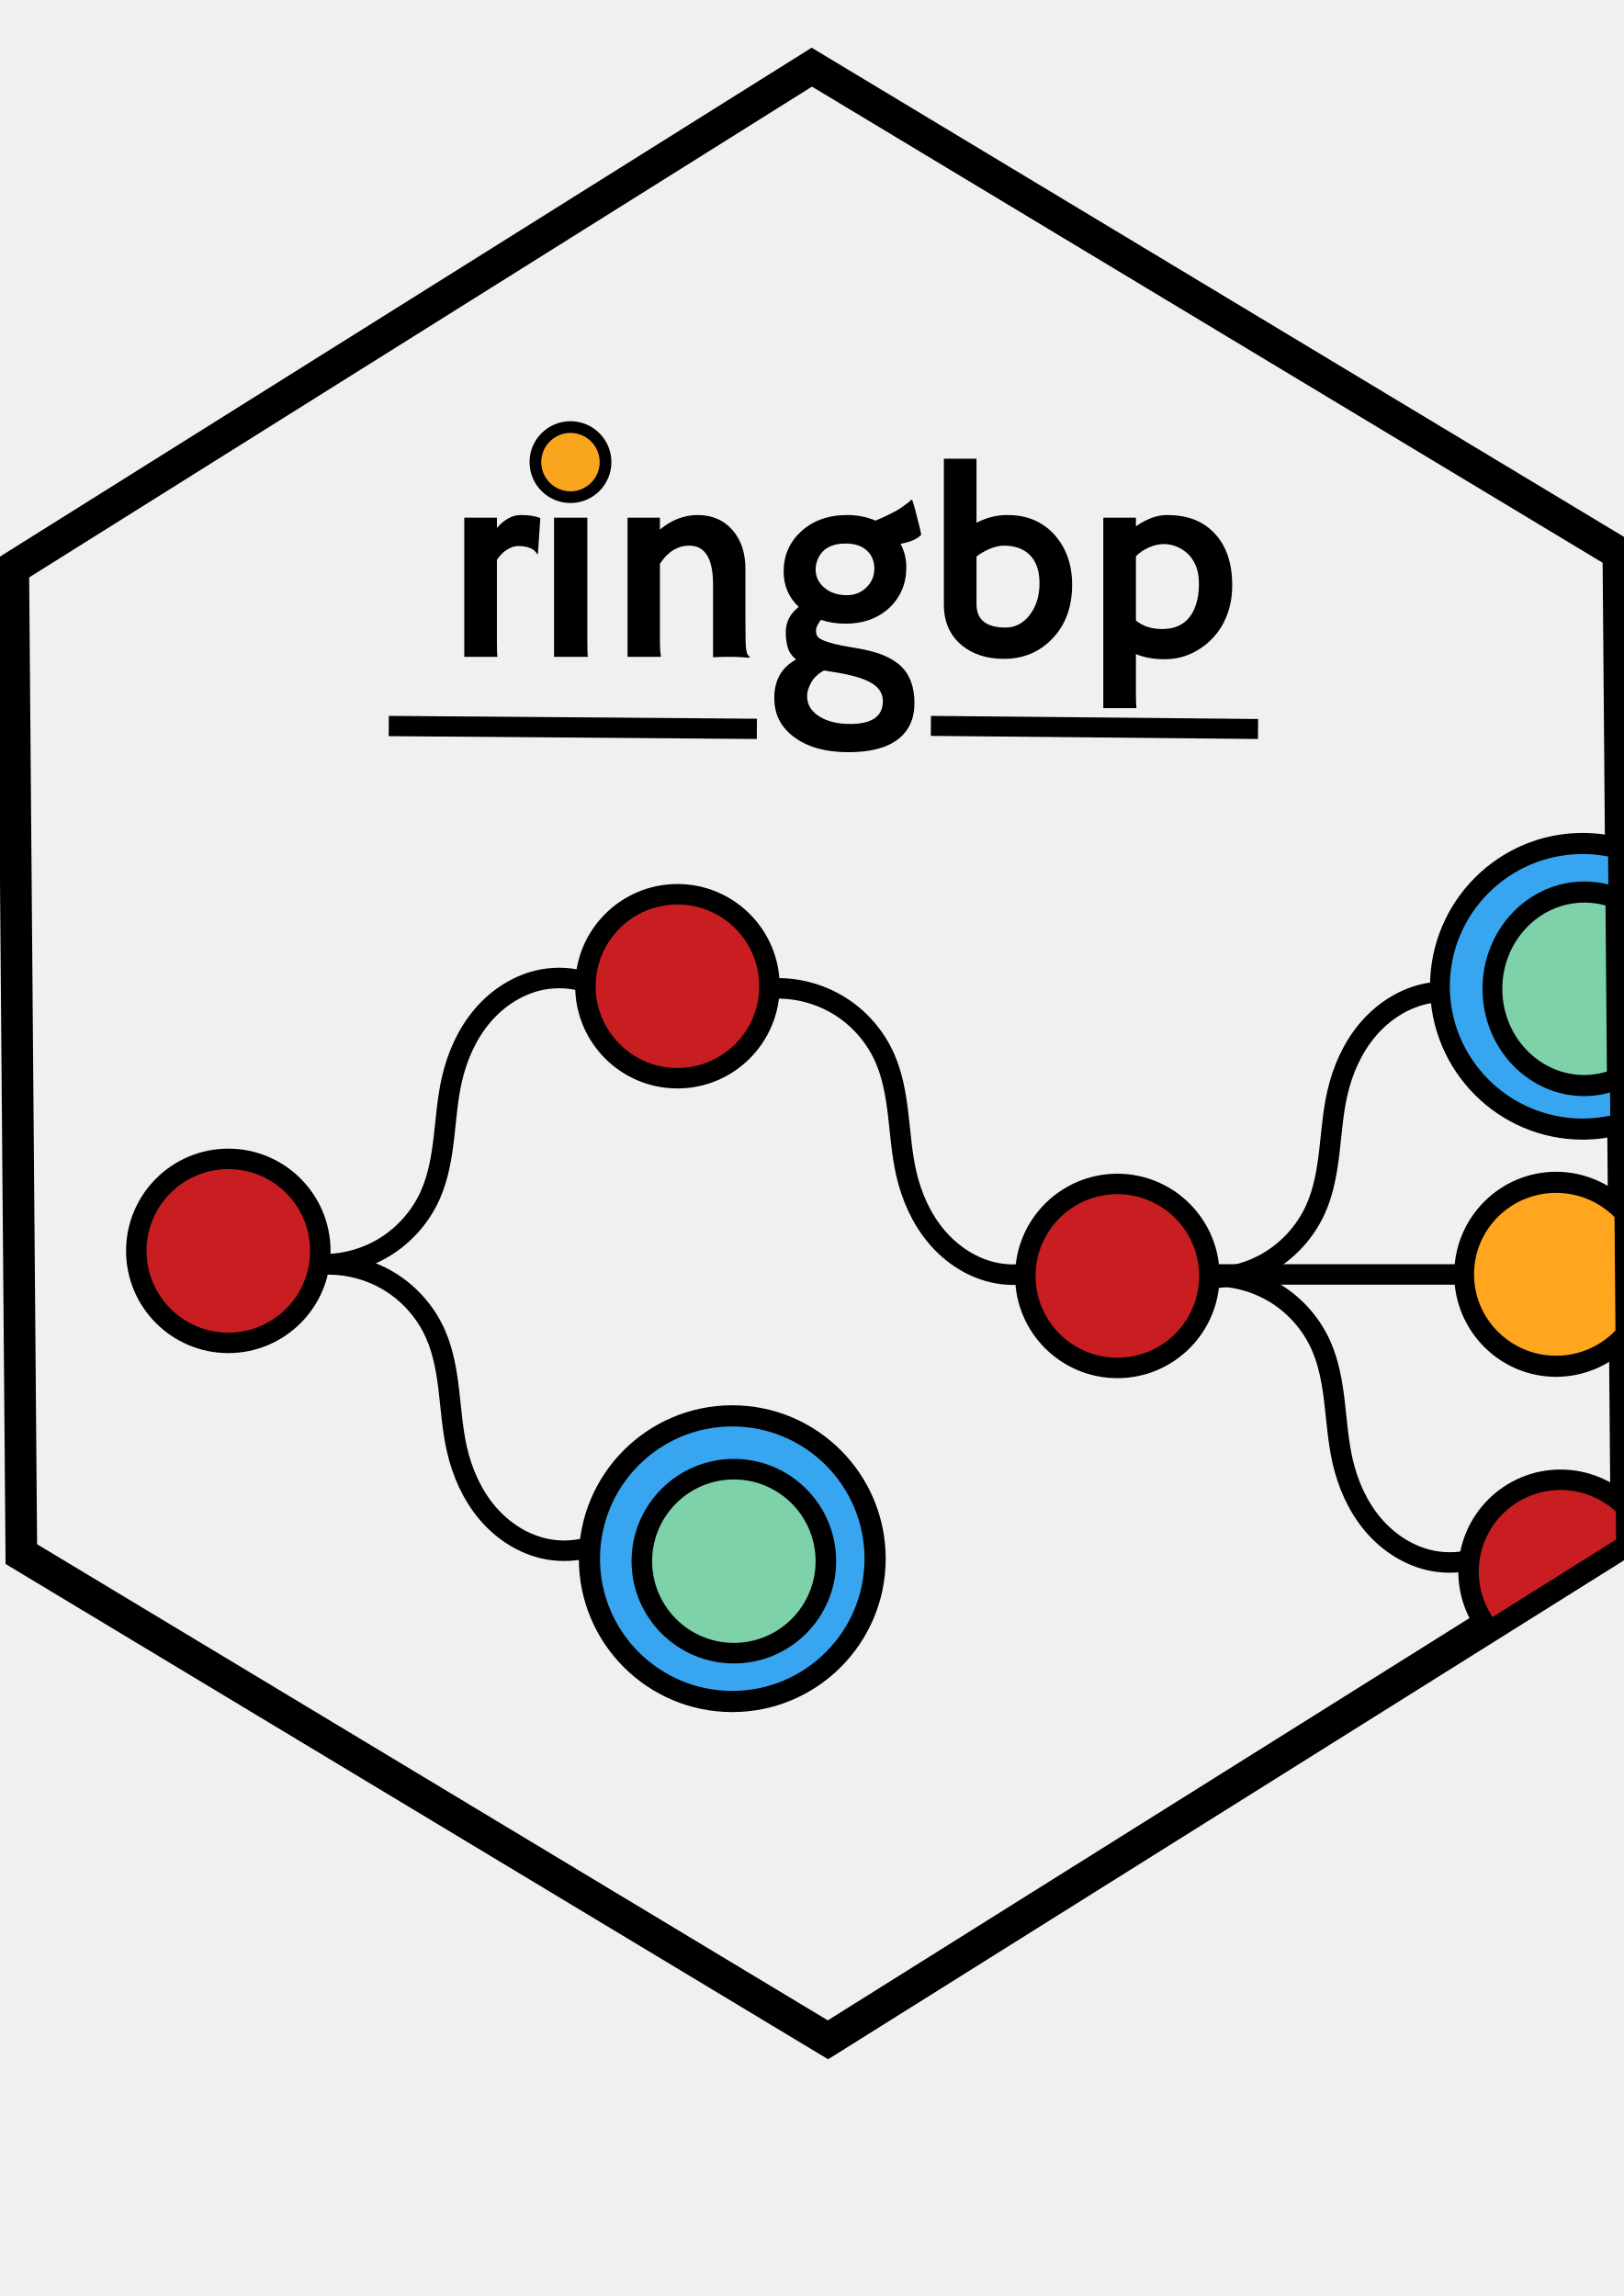
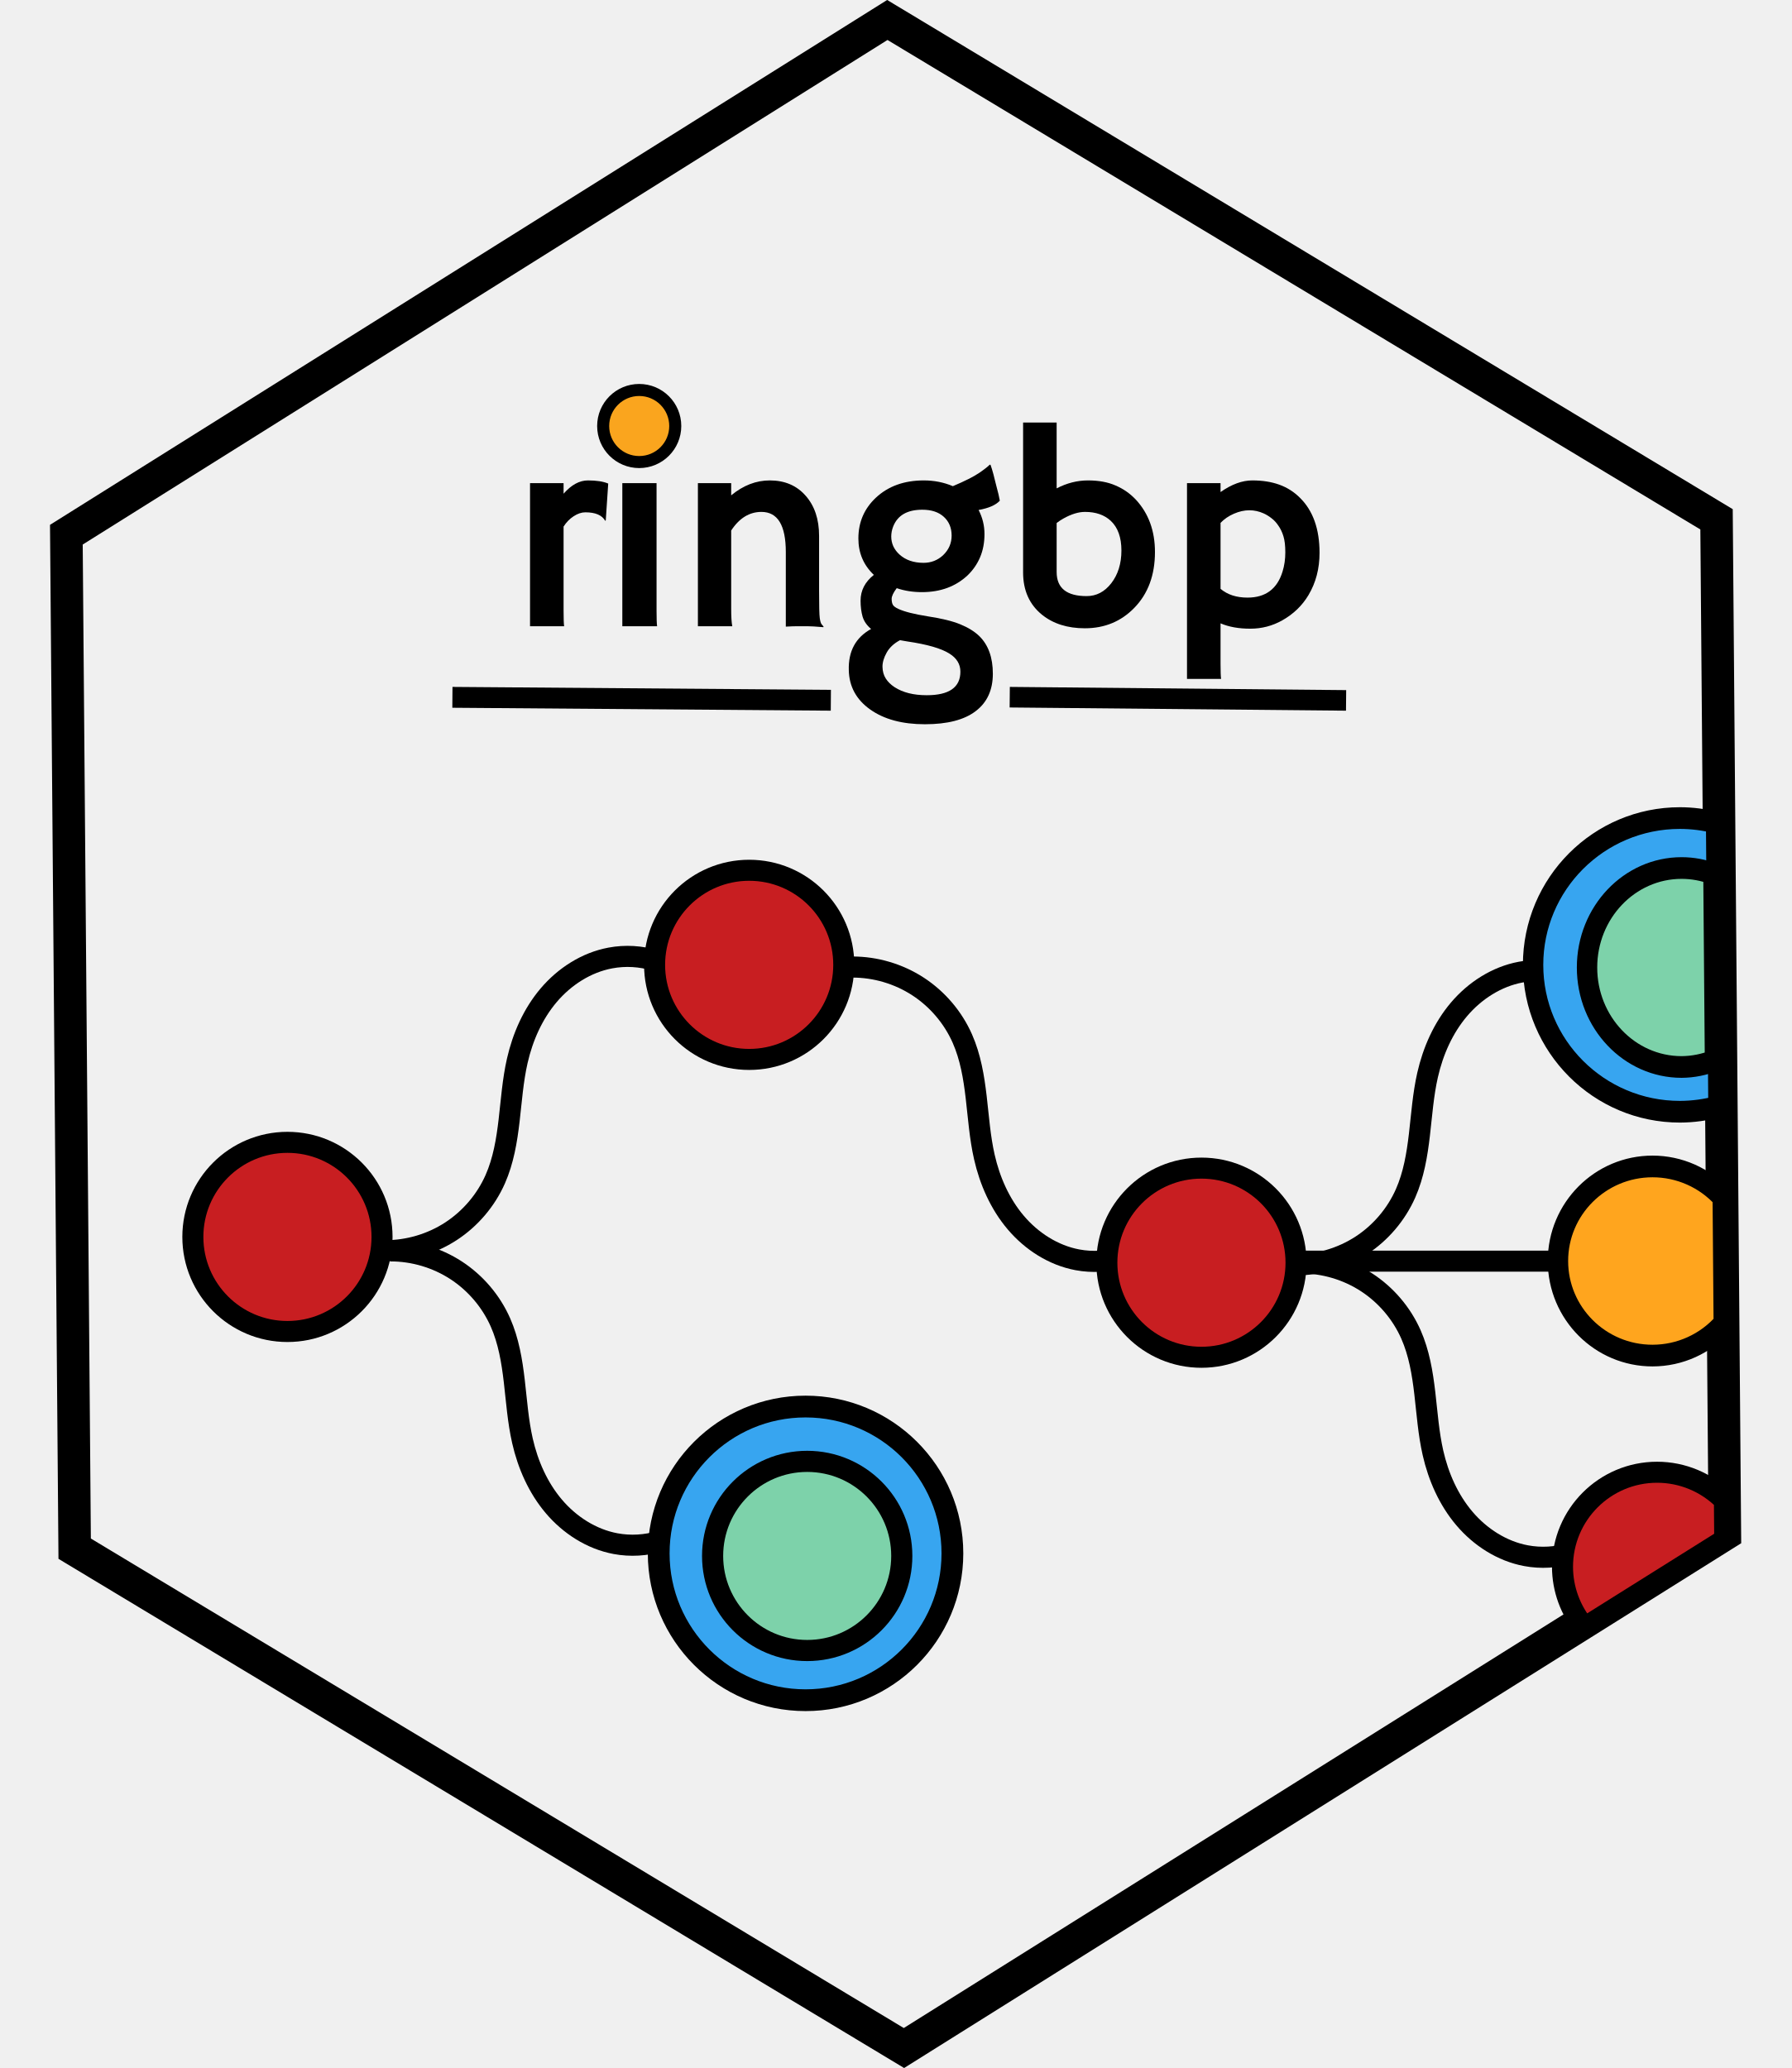
- <svg xmlns="http://www.w3.org/2000/svg" version="1.1" id="Layer_1" x="0px" y="0px" viewBox="0 0 793.701 1122.52" xml:space="preserve" width="210mm" height="297mm">
+ <svg xmlns="http://www.w3.org/2000/svg" version="1.1" id="Layer_1" x="0px" y="0px" viewBox="-25.071 23.337 851.68 983.435" xml:space="preserve" width="851.68" height="983.435">
  <defs id="defs3159">
    <clipPath clipPathUnits="userSpaceOnUse" id="clipPath46944">
      <rect style="opacity:1;fill:#f8494a;fill-opacity:1;stroke:#000000;stroke-width:7.559;stroke-dasharray:none" id="rect46946" width="602.823" height="259.433" x="28.817" y="220.068" />
    </clipPath>
    <clipPath clipPathUnits="userSpaceOnUse" id="clipPath8829">
      <rect style="opacity:0.75;fill:#ffffff;stroke:#000000;stroke-width:0.945;stroke-dasharray:none" id="rect8831" width="242.041" height="123.931" x="79.791" y="64.512" />
    </clipPath>
    <clipPath clipPathUnits="userSpaceOnUse" id="clipPath8833">
      <rect style="opacity:0.75;fill:#ffffff;stroke:#000000;stroke-width:1.455;stroke-dasharray:none" id="rect8835" width="417.698" height="170.312" x="98.652" y="242.199" />
    </clipPath>
  </defs>
  <style type="text/css" id="style1597">
	.st0{fill:#18BED2;}
	.st1{fill:none;}
	.st2{font-family:'ClashDisplay-Medium';}
	.st3{font-size:89px;}
	.st4{fill:url(#SVGID_1_);}
	.st5{fill-rule:evenodd;clip-rule:evenodd;fill:#92ABA6;}
	.st6{opacity:0.91;fill-rule:evenodd;clip-rule:evenodd;fill:url(#SVGID_00000044169153931771760620000012331813040940204451_);}
	.st7{fill:#51B96F;stroke:#FFFFFF;stroke-width:0.745;stroke-miterlimit:3.813;}
	.st8{fill-rule:evenodd;clip-rule:evenodd;fill:#86A8D7;}
	.st9{fill:#628BC8;stroke:#FFFFFF;stroke-width:0.745;stroke-miterlimit:3.813;}
	.st10{fill-rule:evenodd;clip-rule:evenodd;fill:#FFFFFF;fill-opacity:0.615;}
	.st11{fill-rule:evenodd;clip-rule:evenodd;fill:#FFFFFF;fill-opacity:0.55;}
	.st12{fill-rule:evenodd;clip-rule:evenodd;}
</style>
  <path style="fill:#f0f0f0;fill-opacity:1;stroke:#000000;stroke-width:0.5;stroke-dasharray:none;stroke-opacity:1" id="path58724-5" d="M 22.135,66.643 9.447,73.942 -3.219,66.603 -3.196,51.965 9.493,44.665 22.158,52.004 Z" transform="matrix(30.94594,-0.3391256,0.3185855,32.94114,88.82919,-1435.26)" />
  <path id="path58724-5-4" style="fill:#ffa51e;fill-opacity:1;stroke:#000000;stroke-width:0.313;stroke-dasharray:none;stroke-opacity:1" d="M 21.069 61.328 A 1.453 1.365 0.59 0 0 19.602 62.678 A 1.453 1.365 0.59 0 0 21.041 64.058 A 1.453 1.365 0.59 0 0 22.14 63.602 L 22.143 61.789 A 1.453 1.365 0.59 0 0 21.069 61.328 z " transform="matrix(30.94594,-0.3391256,0.3185855,32.94114,89.12592,-1435.03)" />
  <path style="fill:none;fill-opacity:1;stroke:#000000;stroke-width:10.027;stroke-dasharray:none;stroke-dashoffset:0;stroke-opacity:1" d="m 160.557,618.185 c 11.006,-0.02 21.998,3.23 31.225,9.231 9.226,6.001 16.653,14.732 21.097,24.801 3.867,8.762 5.467,18.344 6.575,27.857 1.108,9.514 1.765,19.112 3.889,28.452 2.581,11.346 7.406,22.309 14.931,31.184 7.526,8.875 17.867,15.557 29.304,17.7 7.094,1.329 14.511,0.9 21.404,-1.238" id="path26351-3" />
  <path style="fill:none;fill-opacity:1;stroke:#000000;stroke-width:10.027;stroke-dasharray:none;stroke-dashoffset:0;stroke-opacity:1" d="m 593.485,623.918 c 11.006,-0.02 21.998,3.23 31.225,9.231 9.226,6.001 16.653,14.732 21.097,24.801 3.867,8.762 5.467,18.344 6.575,27.857 1.108,9.514 1.765,19.112 3.889,28.452 2.581,11.346 7.406,22.309 14.931,31.184 7.526,8.875 17.867,15.557 29.304,17.7 7.094,1.329 14.511,0.9 21.404,-1.238" id="path26351-3-4" />
  <path style="fill:none;fill-opacity:1;stroke:#000000;stroke-width:10.027;stroke-dasharray:none;stroke-dashoffset:0;stroke-opacity:1" d="m 380.182,483.213 c 11.006,-0.02 21.998,3.23 31.225,9.231 9.226,6.001 16.653,14.732 21.097,24.801 3.867,8.762 5.467,18.344 6.575,27.857 1.108,9.514 1.765,19.112 3.889,28.452 2.581,11.346 7.406,22.309 14.931,31.184 7.526,8.875 17.867,15.557 29.304,17.7 7.094,1.329 14.511,0.9 21.404,-1.238" id="path26351-3-7" />
  <rect x="159.3" y="408.8" class="st1" width="284.4" height="66.5" id="rect3079" />
  <text class="st2 st3" id="text3081" x="179.402" y="468.392" />
  <linearGradient id="SVGID_1_" gradientUnits="userSpaceOnUse" x1="133.059" y1="392.074" x2="470.048" y2="392.074">
    <stop offset="0" style="stop-color:#0B1E2C" id="stop3083" />
    <stop offset="1" style="stop-color:#0d6c9f;stop-opacity:1;" id="stop3085" />
  </linearGradient>
  <g aria-label="ringbp" id="text2477" style="font-size:133.333px;font-family:Futura;-inkscape-font-specification:Futura;text-align:center;text-anchor:middle;stroke-width:3.78;stroke-dasharray:11.339, 3.78">
    <path d="m 242.898,313.844 q 0,5.599 0.26,7.292 h -16.211 v -68.034 h 15.95 v 5.013 q 5.534,-6.315 11.589,-6.315 6.12,0 9.635,1.497 l -1.172,17.513 -0.26,0.195 q -2.279,-4.036 -9.44,-4.036 -2.734,0 -5.599,1.888 -2.799,1.823 -4.753,4.883 z" style="font-family:'Hammersmith One';-inkscape-font-specification:'Hammersmith One'" id="path2935" />
    <path d="m 269.981,233.701 q 5.208,-8.138 10.872,-14.323 l 13.997,11.003 q -2.799,3.451 -5.208,6.771 0,0 -5.013,7.096 z m 17.122,80.143 q 0,5.599 0.26,7.292 h -16.536 v -68.034 h 16.276 z" style="font-family:'Hammersmith One';-inkscape-font-specification:'Hammersmith One'" id="path2937" />
    <path d="m 322.585,312.802 q 0,5.729 0.521,8.333 h -16.341 V 253.102 H 322.585 v 5.794 q 8.594,-7.096 18.359,-7.096 10.677,0 17.057,7.292 6.38,7.227 6.38,19.075 v 25.911 q 0,11.003 0.326,13.216 0.326,2.214 0.846,2.865 0.586,0.651 0.977,1.172 l -0.13,0.26 q -5.273,-0.456 -7.682,-0.456 h -4.557 q -2.083,0 -5.599,0.195 v -35.482 q 0,-19.075 -11.589,-19.075 -8.594,0 -14.388,8.854 z" style="font-family:'Hammersmith One';-inkscape-font-specification:'Hammersmith One'" id="path2939" />
    <path d="m 401.296,303.037 q -2.409,3.19 -2.409,5.078 0,1.823 0.586,2.865 0.586,0.977 2.539,1.888 4.297,2.018 14.128,3.581 9.831,1.497 15.365,3.776 5.599,2.279 9.049,5.599 6.445,6.315 6.445,17.904 0,11.589 -8.138,17.773 -8.138,6.25 -24.154,6.25 -16.146,0 -26.042,-7.031 -9.896,-7.031 -10.156,-18.685 -0.391,-13.542 10.612,-19.596 -2.995,-2.474 -4.036,-5.794 -0.977,-3.385 -0.977,-7.682 0,-7.227 6.315,-12.24 -7.357,-6.966 -7.357,-17.318 0,-11.589 8.333,-19.401 8.789,-8.203 22.786,-8.203 7.357,0 13.802,2.734 8.464,-3.581 12.435,-6.25 3.971,-2.734 5.078,-3.971 l 0.391,0.065 q 0.586,1.562 1.367,4.427 l 1.172,4.687 q 1.562,5.794 1.888,7.943 -2.865,3.125 -10.091,4.427 2.799,5.404 2.799,11.458 0,6.055 -2.083,11.003 -2.083,4.883 -5.924,8.594 -8.529,8.008 -21.745,8.008 -6.445,0 -11.979,-1.888 z m -1.693,-29.297 q -0.911,2.344 -0.911,4.753 0,2.409 0.977,4.622 1.042,2.214 2.995,3.971 4.362,3.906 11.393,3.906 5.339,0 9.245,-3.581 4.102,-3.906 4.102,-9.375 0,-5.534 -3.711,-8.919 -3.711,-3.385 -10.221,-3.385 -10.742,0 -13.867,8.008 z m 15.95,80.208 q 16.016,0 16.016,-11.198 0,-5.339 -5.208,-8.594 -5.859,-3.711 -20.117,-5.794 l -3.385,-0.586 q -4.297,2.279 -6.315,5.859 -2.018,3.581 -2.018,6.771 0.065,3.255 1.562,5.599 1.497,2.344 4.167,4.102 5.924,3.841 15.299,3.841 z" style="font-family:'Hammersmith One';-inkscape-font-specification:'Hammersmith One'" id="path2941" />
    <path d="m 477.337,255.576 q 7.292,-3.776 14.909,-3.776 7.617,0 13.086,2.409 5.534,2.344 9.7,6.771 9.049,9.831 9.049,24.87 0,16.471 -9.831,26.562 -9.44,9.7 -23.503,9.7 -12.37,0 -20.378,-6.445 -8.984,-7.292 -8.984,-20.117 v -71.289 h 15.95 z m 0,39.779 q 0,11.458 14.258,11.458 6.966,0 11.719,-6.12 4.818,-6.25 4.818,-15.56 0,-9.375 -5.078,-14.128 -4.557,-4.232 -12.24,-4.232 -4.622,0 -10.221,3.125 -1.758,0.977 -3.255,2.148 z" style="font-family:'Hammersmith One';-inkscape-font-specification:'Hammersmith One'" id="path2943" />
    <path d="m 555.267,319.769 v 19.141 q 0,5.599 0.26,7.292 h -16.211 v -93.099 h 15.95 v 4.232 q 7.878,-5.534 15.104,-5.534 7.227,0 12.825,2.018 5.599,2.018 9.831,6.25 9.31,9.18 9.31,26.172 0,11.263 -5.273,20.117 -4.492,7.487 -12.435,11.979 -7.031,3.971 -15.234,3.971 -8.203,0 -14.128,-2.539 z m 0,-16.406 q 4.948,4.167 12.825,4.167 12.891,0 16.667,-12.435 1.302,-4.232 1.302,-9.049 0,-4.883 -0.911,-7.747 -0.911,-2.93 -2.409,-5.013 -1.432,-2.148 -3.255,-3.516 -1.823,-1.432 -3.711,-2.279 -3.32,-1.497 -6.836,-1.497 -3.516,0 -7.292,1.628 -3.776,1.628 -6.38,4.362 z" style="font-family:'Hammersmith One';-inkscape-font-specification:'Hammersmith One'" id="path2945" />
  </g>
  <circle style="fill:#c81e21;fill-opacity:1;stroke:#000000;stroke-width:10;stroke-dasharray:none;stroke-dashoffset:0;stroke-opacity:1" id="path2791" cx="111.601" cy="611.553" r="44.975" />
  <path style="fill:none;fill-opacity:1;stroke:#000000;stroke-width:10.028;stroke-dasharray:none;stroke-dashoffset:0;stroke-opacity:1" d="m 158.072,618.121 c 11.009,0.024 22.006,-3.223 31.236,-9.224 9.23,-6.001 16.66,-14.734 21.106,-24.806 3.867,-8.762 5.467,-18.342 6.576,-27.855 1.109,-9.513 1.766,-19.111 3.893,-28.449 2.584,-11.347 7.412,-22.309 14.941,-31.183 7.529,-8.874 17.873,-15.554 29.311,-17.697 7.097,-1.33 14.516,-0.901 21.413,1.237" id="path26351" />
  <path style="fill:none;fill-opacity:1;stroke:#000000;stroke-width:10.028;stroke-dasharray:none;stroke-dashoffset:0;stroke-opacity:1" d="m 590.905,624.841 c 11.009,0.024 22.006,-3.223 31.236,-9.224 9.23,-6.001 16.66,-14.734 21.106,-24.806 3.867,-8.762 5.467,-18.342 6.576,-27.855 1.109,-9.513 1.766,-19.111 3.893,-28.449 2.584,-11.347 7.412,-22.309 14.941,-31.183 7.529,-8.874 17.873,-15.554 29.311,-17.697 7.097,-1.33 14.516,-0.901 21.413,1.237" id="path26351-0" />
  <path id="path58724-5-9" style="fill:#37a5f0;fill-opacity:1;stroke:#000000;stroke-width:0.313;stroke-dasharray:none;stroke-opacity:1" d="M 21.596 56.288 A 2.256 2.12 0.59 0 0 19.318 58.385 A 2.256 2.12 0.59 0 0 21.553 60.527 A 2.256 2.12 0.59 0 0 22.145 60.457 L 22.151 56.36 A 2.256 2.12 0.59 0 0 21.596 56.288 z " transform="matrix(30.94594,-0.3391256,0.3185855,32.94114,87.45518,-1434.497)" />
  <circle style="fill:#c81e21;fill-opacity:1;stroke:#000000;stroke-width:10;stroke-dasharray:none;stroke-dashoffset:0;stroke-opacity:1" id="path2791-7" cx="331.145" cy="482.17" r="44.975" />
  <path style="fill:none;fill-opacity:1;stroke:#000000;stroke-width:10;stroke-dasharray:none;stroke-dashoffset:0;stroke-opacity:1" d="M 595.519,623.075 H 714.929" id="path26459" />
  <circle style="fill:#c81e21;fill-opacity:1;stroke:#000000;stroke-width:10;stroke-dasharray:none;stroke-dashoffset:0;stroke-opacity:1" id="path2791-7-3" cx="546.184" cy="623.81" r="44.975" />
  <ellipse style="fill:#37a5f0;fill-opacity:1;stroke:#000000;stroke-width:10.35;stroke-dasharray:none;stroke-dashoffset:0;stroke-opacity:1" id="path2791-1-0" cx="357.947" cy="762.043" rx="69.825" ry="69.825" />
  <circle style="fill:#7dd2aa;fill-opacity:1;stroke:#000000;stroke-width:10.05;stroke-dasharray:none;stroke-dashoffset:0;stroke-opacity:1" id="path2791-83" cx="358.728" cy="763.263" r="44.975" />
  <circle style="fill:#faa51e;fill-opacity:1;stroke:#000000;stroke-width:5.721;stroke-dasharray:none;stroke-dashoffset:0;stroke-opacity:1" id="path18551" cx="278.858" cy="-225.928" transform="scale(1,-1)" r="17.14" />
  <path id="path2791-7-5" style="fill:#c81e21;fill-opacity:1;stroke:#000000;stroke-width:10;stroke-dasharray:none;stroke-dashoffset:0;stroke-opacity:1" d="M 762.832 723.459 A 44.975 44.975 0 0 0 717.857 768.434 A 44.975 44.975 0 0 0 728.361 797.244 L 794.996 755.463 L 794.844 736.85 A 44.975 44.975 0 0 0 762.832 723.459 z " />
  <path id="path58724-5-0" style="fill:#7dd2aa;fill-opacity:1;stroke:#000000;stroke-width:0.313;stroke-dasharray:none;stroke-opacity:1" d="M 21.662 57.053 A 1.453 1.436 0.59 0 0 20.194 58.474 A 1.453 1.436 0.59 0 0 21.632 59.925 A 1.453 1.436 0.59 0 0 22.146 59.834 L 22.15 57.142 A 1.453 1.436 0.59 0 0 21.662 57.053 z " transform="matrix(30.94594,-0.3391256,0.3185855,32.94114,85.97006,-1435.921)" />
  <path style="fill:#7dd2aa;fill-opacity:1;stroke:#000000;stroke-width:9.91;stroke-dasharray:none;stroke-dashoffset:0;stroke-opacity:1" d="m 190.038,354.955 179.934,1.387" id="path38264" />
  <path style="fill:#7dd2aa;fill-opacity:1;stroke:#000000;stroke-width:9.778;stroke-dasharray:none;stroke-dashoffset:0;stroke-opacity:1" d="m 455.032,354.889 159.925,1.52" id="path38264-3" />
</svg>
